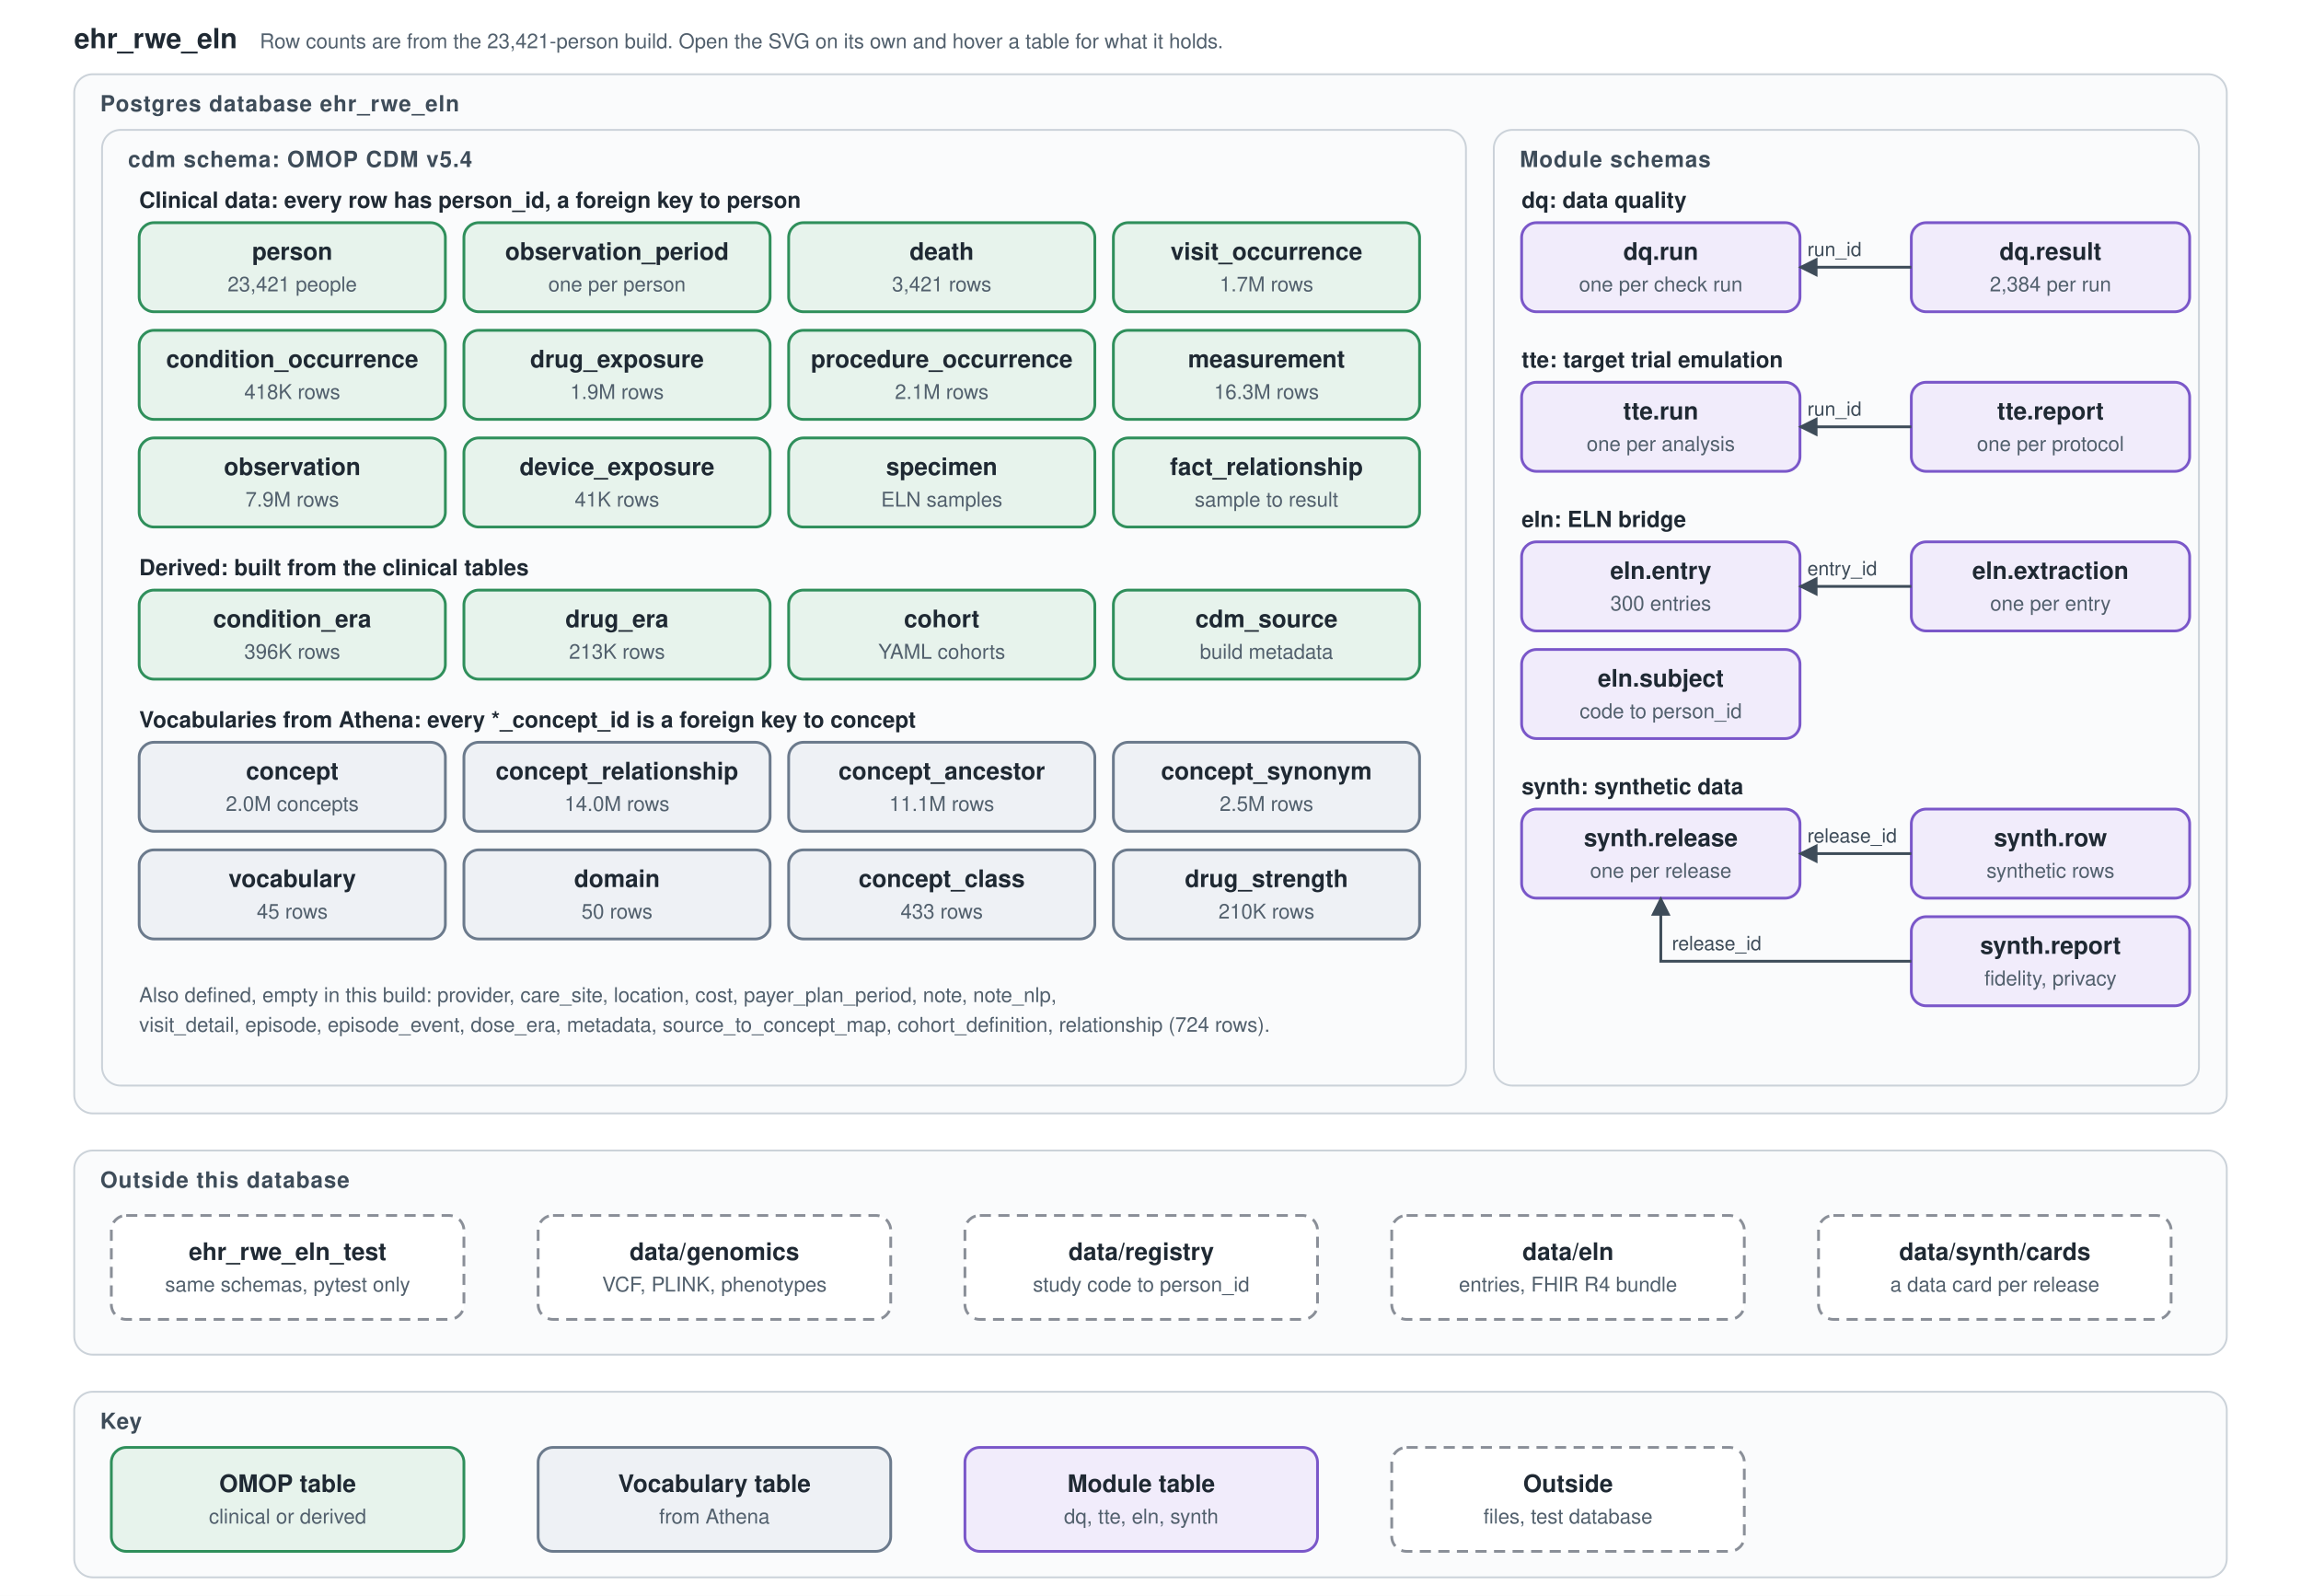
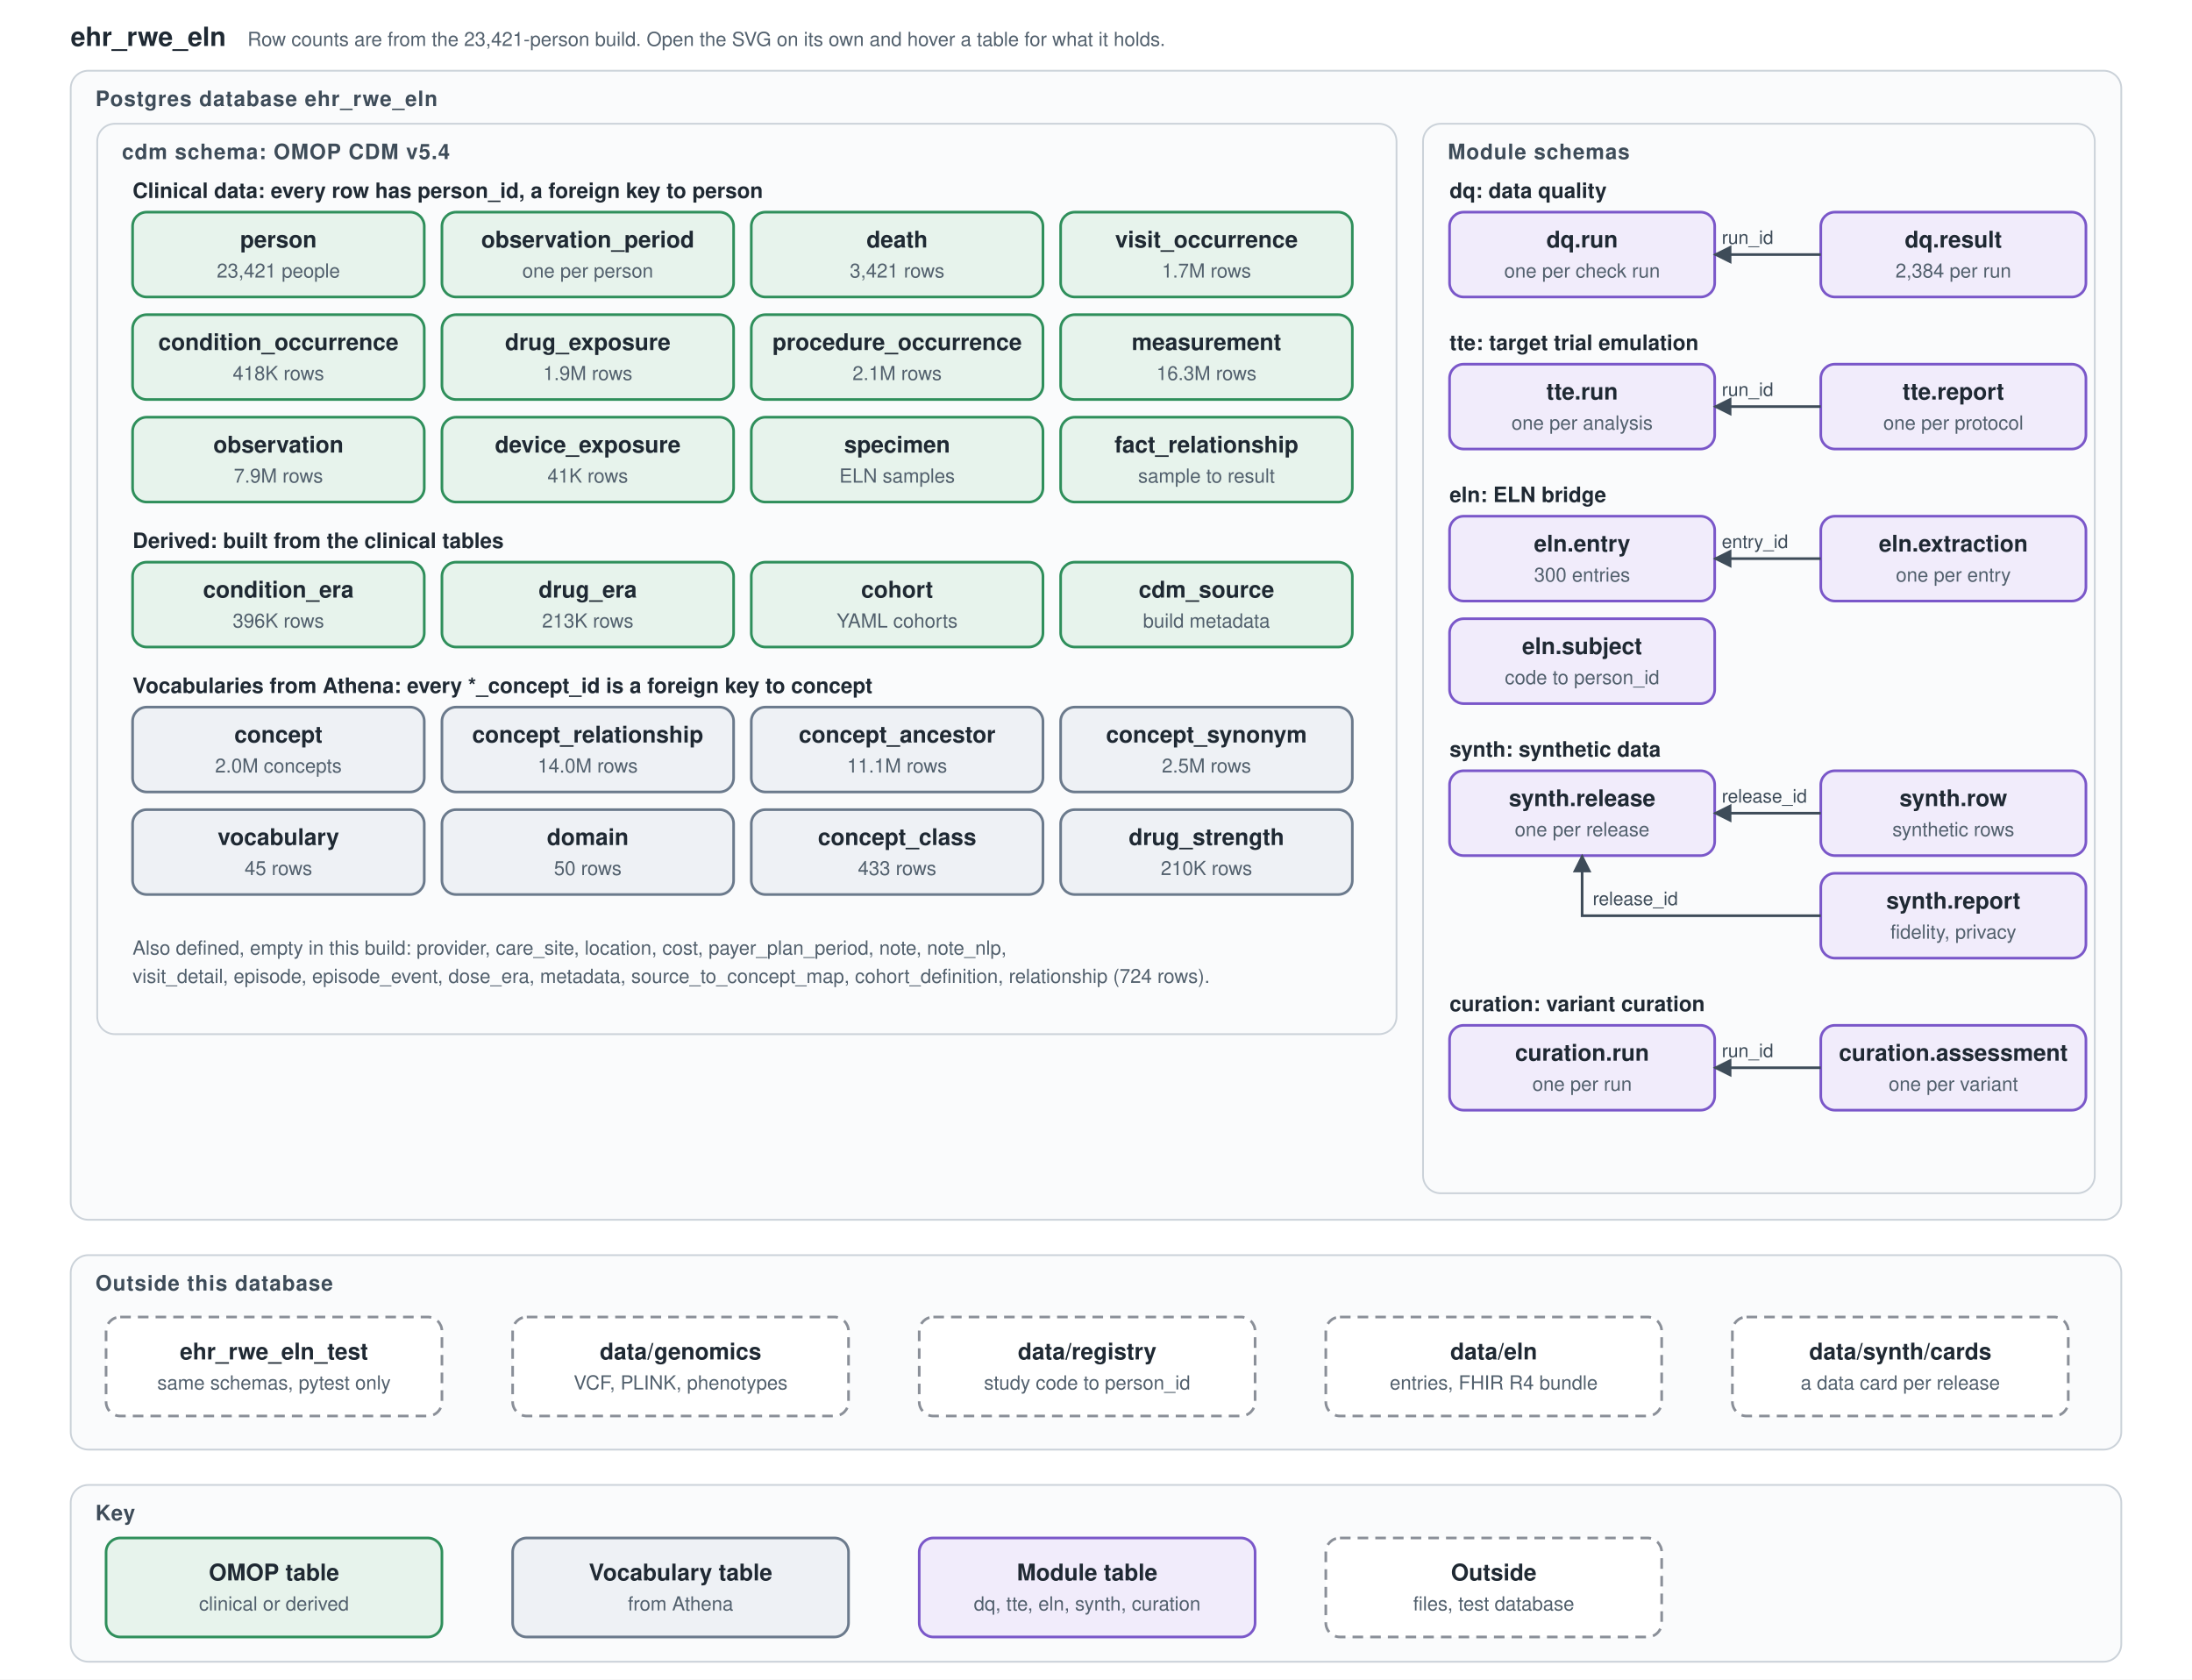
- <svg xmlns="http://www.w3.org/2000/svg" xmlns:xlink="http://www.w3.org/1999/xlink" width="1240" height="860" viewBox="0 0 1240 860" font-family="-apple-system, BlinkMacSystemFont, Segoe UI, Helvetica, Arial, sans-serif">
+ <svg xmlns="http://www.w3.org/2000/svg" xmlns:xlink="http://www.w3.org/1999/xlink" width="1240" height="950" viewBox="0 0 1240 950" font-family="-apple-system, BlinkMacSystemFont, Segoe UI, Helvetica, Arial, sans-serif">
  <defs>
    <marker id="arr" viewBox="0 0 10 10" refX="9" refY="5" markerWidth="7" markerHeight="7" orient="auto-start-reverse">
      <path d="M0,0 L10,5 L0,10 z" fill="#3E4C59" />
    </marker>
  </defs>
-   <rect width="1240" height="860" fill="#FFFFFF" />
+   <rect width="1240" height="950" fill="#FFFFFF" />
  <style>.t{fill:#1F2933}.s{fill:#52606D;font-size:11px}.g{fill:#3E4C59;font-size:12px;font-weight:600;letter-spacing:.04em;text-transform:uppercase}.e{fill:#3E4C59;font-size:10.5px}a:hover rect.n{stroke-width:2.5}g.h:hover rect.n{stroke-width:2.5}</style>
  <text x="40" y="26" class="t" font-size="15" font-weight="700">ehr_rwe_eln</text>
  <text x="140" y="26" class="s">Row counts are from the 23,421-person build. Open the SVG on its own and hover a table for what it holds.</text>
  <g>
-     <rect x="40" y="40" width="1160" height="560" rx="10" fill="#FAFBFC" stroke="#CBD2D9" stroke-width="1" />
+     <rect x="40" y="40" width="1160" height="650" rx="10" fill="#FAFBFC" stroke="#CBD2D9" stroke-width="1" />
    <text x="54" y="60" class="g">Postgres database ehr_rwe_eln</text>
  </g>
  <g>
    <rect x="55" y="70" width="735" height="515" rx="10" fill="#FAFBFC" stroke="#CBD2D9" stroke-width="1" />
    <text x="69" y="90" class="g">cdm schema: OMOP CDM v5.4</text>
  </g>
  <text x="75" y="112" class="t" font-size="12" font-weight="600">Clinical data: every row has person_id, a foreign key to person</text>
  <a xlink:href="https://ohdsi.github.io/CommonDataModel/cdm54.html#person" href="https://ohdsi.github.io/CommonDataModel/cdm54.html#person" target="_blank">
    <rect class="n" x="75" y="120" width="165" height="48" rx="8" fill="#E7F3EC" stroke="#2F8F5B" stroke-width="1.5" />
    <text x="157.5" y="140.0" text-anchor="middle" class="t" font-size="13" font-weight="700">person</text>
    <text x="157.5" y="157.0" text-anchor="middle" class="s">23,421 people</text>
  </a>
  <a xlink:href="https://ohdsi.github.io/CommonDataModel/cdm54.html#observation_period" href="https://ohdsi.github.io/CommonDataModel/cdm54.html#observation_period" target="_blank">
    <rect class="n" x="250" y="120" width="165" height="48" rx="8" fill="#E7F3EC" stroke="#2F8F5B" stroke-width="1.5" />
    <text x="332.5" y="140.0" text-anchor="middle" class="t" font-size="13" font-weight="700">observation_period</text>
    <text x="332.5" y="157.0" text-anchor="middle" class="s">one per person</text>
  </a>
  <a xlink:href="https://ohdsi.github.io/CommonDataModel/cdm54.html#death" href="https://ohdsi.github.io/CommonDataModel/cdm54.html#death" target="_blank">
    <rect class="n" x="425" y="120" width="165" height="48" rx="8" fill="#E7F3EC" stroke="#2F8F5B" stroke-width="1.5" />
    <text x="507.5" y="140.0" text-anchor="middle" class="t" font-size="13" font-weight="700">death</text>
    <text x="507.5" y="157.0" text-anchor="middle" class="s">3,421 rows</text>
  </a>
  <a xlink:href="https://ohdsi.github.io/CommonDataModel/cdm54.html#visit_occurrence" href="https://ohdsi.github.io/CommonDataModel/cdm54.html#visit_occurrence" target="_blank">
    <rect class="n" x="600" y="120" width="165" height="48" rx="8" fill="#E7F3EC" stroke="#2F8F5B" stroke-width="1.5" />
    <text x="682.5" y="140.0" text-anchor="middle" class="t" font-size="13" font-weight="700">visit_occurrence</text>
    <text x="682.5" y="157.0" text-anchor="middle" class="s">1.7M rows</text>
  </a>
  <a xlink:href="https://ohdsi.github.io/CommonDataModel/cdm54.html#condition_occurrence" href="https://ohdsi.github.io/CommonDataModel/cdm54.html#condition_occurrence" target="_blank">
    <rect class="n" x="75" y="178" width="165" height="48" rx="8" fill="#E7F3EC" stroke="#2F8F5B" stroke-width="1.5" />
    <text x="157.5" y="198.0" text-anchor="middle" class="t" font-size="13" font-weight="700">condition_occurrence</text>
    <text x="157.5" y="215.0" text-anchor="middle" class="s">418K rows</text>
  </a>
  <a xlink:href="https://ohdsi.github.io/CommonDataModel/cdm54.html#drug_exposure" href="https://ohdsi.github.io/CommonDataModel/cdm54.html#drug_exposure" target="_blank">
    <rect class="n" x="250" y="178" width="165" height="48" rx="8" fill="#E7F3EC" stroke="#2F8F5B" stroke-width="1.5" />
    <text x="332.5" y="198.0" text-anchor="middle" class="t" font-size="13" font-weight="700">drug_exposure</text>
    <text x="332.5" y="215.0" text-anchor="middle" class="s">1.9M rows</text>
  </a>
  <a xlink:href="https://ohdsi.github.io/CommonDataModel/cdm54.html#procedure_occurrence" href="https://ohdsi.github.io/CommonDataModel/cdm54.html#procedure_occurrence" target="_blank">
    <rect class="n" x="425" y="178" width="165" height="48" rx="8" fill="#E7F3EC" stroke="#2F8F5B" stroke-width="1.5" />
    <text x="507.5" y="198.0" text-anchor="middle" class="t" font-size="13" font-weight="700">procedure_occurrence</text>
    <text x="507.5" y="215.0" text-anchor="middle" class="s">2.1M rows</text>
  </a>
  <a xlink:href="https://ohdsi.github.io/CommonDataModel/cdm54.html#measurement" href="https://ohdsi.github.io/CommonDataModel/cdm54.html#measurement" target="_blank">
    <rect class="n" x="600" y="178" width="165" height="48" rx="8" fill="#E7F3EC" stroke="#2F8F5B" stroke-width="1.5" />
    <text x="682.5" y="198.0" text-anchor="middle" class="t" font-size="13" font-weight="700">measurement</text>
    <text x="682.5" y="215.0" text-anchor="middle" class="s">16.3M rows</text>
  </a>
  <a xlink:href="https://ohdsi.github.io/CommonDataModel/cdm54.html#observation" href="https://ohdsi.github.io/CommonDataModel/cdm54.html#observation" target="_blank">
    <rect class="n" x="75" y="236" width="165" height="48" rx="8" fill="#E7F3EC" stroke="#2F8F5B" stroke-width="1.5" />
    <text x="157.5" y="256.0" text-anchor="middle" class="t" font-size="13" font-weight="700">observation</text>
    <text x="157.5" y="273.0" text-anchor="middle" class="s">7.9M rows</text>
  </a>
  <a xlink:href="https://ohdsi.github.io/CommonDataModel/cdm54.html#device_exposure" href="https://ohdsi.github.io/CommonDataModel/cdm54.html#device_exposure" target="_blank">
    <rect class="n" x="250" y="236" width="165" height="48" rx="8" fill="#E7F3EC" stroke="#2F8F5B" stroke-width="1.5" />
    <text x="332.5" y="256.0" text-anchor="middle" class="t" font-size="13" font-weight="700">device_exposure</text>
    <text x="332.5" y="273.0" text-anchor="middle" class="s">41K rows</text>
  </a>
  <a xlink:href="https://ohdsi.github.io/CommonDataModel/cdm54.html#specimen" href="https://ohdsi.github.io/CommonDataModel/cdm54.html#specimen" target="_blank">
    <rect class="n" x="425" y="236" width="165" height="48" rx="8" fill="#E7F3EC" stroke="#2F8F5B" stroke-width="1.5" />
    <text x="507.5" y="256.0" text-anchor="middle" class="t" font-size="13" font-weight="700">specimen</text>
    <text x="507.5" y="273.0" text-anchor="middle" class="s">ELN samples</text>
  </a>
  <a xlink:href="https://ohdsi.github.io/CommonDataModel/cdm54.html#fact_relationship" href="https://ohdsi.github.io/CommonDataModel/cdm54.html#fact_relationship" target="_blank">
    <rect class="n" x="600" y="236" width="165" height="48" rx="8" fill="#E7F3EC" stroke="#2F8F5B" stroke-width="1.5" />
    <text x="682.5" y="256.0" text-anchor="middle" class="t" font-size="13" font-weight="700">fact_relationship</text>
    <text x="682.5" y="273.0" text-anchor="middle" class="s">sample to result</text>
  </a>
  <text x="75" y="310" class="t" font-size="12" font-weight="600">Derived: built from the clinical tables</text>
  <a xlink:href="https://ohdsi.github.io/CommonDataModel/cdm54.html#condition_era" href="https://ohdsi.github.io/CommonDataModel/cdm54.html#condition_era" target="_blank">
    <rect class="n" x="75" y="318" width="165" height="48" rx="8" fill="#E7F3EC" stroke="#2F8F5B" stroke-width="1.5" />
    <text x="157.5" y="338.0" text-anchor="middle" class="t" font-size="13" font-weight="700">condition_era</text>
    <text x="157.5" y="355.0" text-anchor="middle" class="s">396K rows</text>
  </a>
  <a xlink:href="https://ohdsi.github.io/CommonDataModel/cdm54.html#drug_era" href="https://ohdsi.github.io/CommonDataModel/cdm54.html#drug_era" target="_blank">
    <rect class="n" x="250" y="318" width="165" height="48" rx="8" fill="#E7F3EC" stroke="#2F8F5B" stroke-width="1.5" />
    <text x="332.5" y="338.0" text-anchor="middle" class="t" font-size="13" font-weight="700">drug_era</text>
    <text x="332.5" y="355.0" text-anchor="middle" class="s">213K rows</text>
  </a>
  <a xlink:href="https://ohdsi.github.io/CommonDataModel/cdm54.html#cohort" href="https://ohdsi.github.io/CommonDataModel/cdm54.html#cohort" target="_blank">
    <rect class="n" x="425" y="318" width="165" height="48" rx="8" fill="#E7F3EC" stroke="#2F8F5B" stroke-width="1.5" />
    <text x="507.5" y="338.0" text-anchor="middle" class="t" font-size="13" font-weight="700">cohort</text>
    <text x="507.5" y="355.0" text-anchor="middle" class="s">YAML cohorts</text>
  </a>
  <a xlink:href="https://ohdsi.github.io/CommonDataModel/cdm54.html#cdm_source" href="https://ohdsi.github.io/CommonDataModel/cdm54.html#cdm_source" target="_blank">
    <rect class="n" x="600" y="318" width="165" height="48" rx="8" fill="#E7F3EC" stroke="#2F8F5B" stroke-width="1.5" />
    <text x="682.5" y="338.0" text-anchor="middle" class="t" font-size="13" font-weight="700">cdm_source</text>
    <text x="682.5" y="355.0" text-anchor="middle" class="s">build metadata</text>
  </a>
  <text x="75" y="392" class="t" font-size="12" font-weight="600">Vocabularies from Athena: every *_concept_id is a foreign key to concept</text>
  <a xlink:href="https://ohdsi.github.io/CommonDataModel/cdm54.html#concept" href="https://ohdsi.github.io/CommonDataModel/cdm54.html#concept" target="_blank">
    <rect class="n" x="75" y="400" width="165" height="48" rx="8" fill="#EEF1F5" stroke="#6B7A8C" stroke-width="1.5" />
    <text x="157.5" y="420.0" text-anchor="middle" class="t" font-size="13" font-weight="700">concept</text>
    <text x="157.5" y="437.0" text-anchor="middle" class="s">2.0M concepts</text>
  </a>
  <a xlink:href="https://ohdsi.github.io/CommonDataModel/cdm54.html#concept_relationship" href="https://ohdsi.github.io/CommonDataModel/cdm54.html#concept_relationship" target="_blank">
    <rect class="n" x="250" y="400" width="165" height="48" rx="8" fill="#EEF1F5" stroke="#6B7A8C" stroke-width="1.5" />
    <text x="332.5" y="420.0" text-anchor="middle" class="t" font-size="13" font-weight="700">concept_relationship</text>
    <text x="332.5" y="437.0" text-anchor="middle" class="s">14.0M rows</text>
  </a>
  <a xlink:href="https://ohdsi.github.io/CommonDataModel/cdm54.html#concept_ancestor" href="https://ohdsi.github.io/CommonDataModel/cdm54.html#concept_ancestor" target="_blank">
    <rect class="n" x="425" y="400" width="165" height="48" rx="8" fill="#EEF1F5" stroke="#6B7A8C" stroke-width="1.5" />
    <text x="507.5" y="420.0" text-anchor="middle" class="t" font-size="13" font-weight="700">concept_ancestor</text>
    <text x="507.5" y="437.0" text-anchor="middle" class="s">11.1M rows</text>
  </a>
  <a xlink:href="https://ohdsi.github.io/CommonDataModel/cdm54.html#concept_synonym" href="https://ohdsi.github.io/CommonDataModel/cdm54.html#concept_synonym" target="_blank">
    <rect class="n" x="600" y="400" width="165" height="48" rx="8" fill="#EEF1F5" stroke="#6B7A8C" stroke-width="1.5" />
    <text x="682.5" y="420.0" text-anchor="middle" class="t" font-size="13" font-weight="700">concept_synonym</text>
    <text x="682.5" y="437.0" text-anchor="middle" class="s">2.5M rows</text>
  </a>
  <a xlink:href="https://ohdsi.github.io/CommonDataModel/cdm54.html#vocabulary" href="https://ohdsi.github.io/CommonDataModel/cdm54.html#vocabulary" target="_blank">
    <rect class="n" x="75" y="458" width="165" height="48" rx="8" fill="#EEF1F5" stroke="#6B7A8C" stroke-width="1.5" />
    <text x="157.5" y="478.0" text-anchor="middle" class="t" font-size="13" font-weight="700">vocabulary</text>
    <text x="157.5" y="495.0" text-anchor="middle" class="s">45 rows</text>
  </a>
  <a xlink:href="https://ohdsi.github.io/CommonDataModel/cdm54.html#domain" href="https://ohdsi.github.io/CommonDataModel/cdm54.html#domain" target="_blank">
    <rect class="n" x="250" y="458" width="165" height="48" rx="8" fill="#EEF1F5" stroke="#6B7A8C" stroke-width="1.5" />
    <text x="332.5" y="478.0" text-anchor="middle" class="t" font-size="13" font-weight="700">domain</text>
    <text x="332.5" y="495.0" text-anchor="middle" class="s">50 rows</text>
  </a>
  <a xlink:href="https://ohdsi.github.io/CommonDataModel/cdm54.html#concept_class" href="https://ohdsi.github.io/CommonDataModel/cdm54.html#concept_class" target="_blank">
    <rect class="n" x="425" y="458" width="165" height="48" rx="8" fill="#EEF1F5" stroke="#6B7A8C" stroke-width="1.5" />
    <text x="507.5" y="478.0" text-anchor="middle" class="t" font-size="13" font-weight="700">concept_class</text>
    <text x="507.5" y="495.0" text-anchor="middle" class="s">433 rows</text>
  </a>
  <a xlink:href="https://ohdsi.github.io/CommonDataModel/cdm54.html#drug_strength" href="https://ohdsi.github.io/CommonDataModel/cdm54.html#drug_strength" target="_blank">
    <rect class="n" x="600" y="458" width="165" height="48" rx="8" fill="#EEF1F5" stroke="#6B7A8C" stroke-width="1.5" />
    <text x="682.5" y="478.0" text-anchor="middle" class="t" font-size="13" font-weight="700">drug_strength</text>
    <text x="682.5" y="495.0" text-anchor="middle" class="s">210K rows</text>
  </a>
  <text x="75" y="540" class="s">Also defined, empty in this build: provider, care_site, location, cost, payer_plan_period, note, note_nlp,</text>
  <text x="75" y="556" class="s">visit_detail, episode, episode_event, dose_era, metadata, source_to_concept_map, cohort_definition, relationship (724 rows).</text>
  <g>
-     <rect x="805" y="70" width="380" height="515" rx="10" fill="#FAFBFC" stroke="#CBD2D9" stroke-width="1" />
+     <rect x="805" y="70" width="380" height="605" rx="10" fill="#FAFBFC" stroke="#CBD2D9" stroke-width="1" />
    <text x="819" y="90" class="g">Module schemas</text>
  </g>
  <text x="820" y="112" class="t" font-size="12" font-weight="600">dq: data quality</text>
  <a xlink:href="https://github.com/toddcreasy/ehr-rwe-eln/blob/main/migrations/versions/003_dq_results.py" href="https://github.com/toddcreasy/ehr-rwe-eln/blob/main/migrations/versions/003_dq_results.py" target="_blank">
    <rect class="n" x="820" y="120" width="150" height="48" rx="8" fill="#F1ECFB" stroke="#7A57C9" stroke-width="1.5" />
    <text x="895.0" y="140.0" text-anchor="middle" class="t" font-size="13" font-weight="700">dq.run</text>
    <text x="895.0" y="157.0" text-anchor="middle" class="s">one per check run</text>
  </a>
  <a xlink:href="https://github.com/toddcreasy/ehr-rwe-eln/blob/main/migrations/versions/003_dq_results.py" href="https://github.com/toddcreasy/ehr-rwe-eln/blob/main/migrations/versions/003_dq_results.py" target="_blank">
    <rect class="n" x="1030" y="120" width="150" height="48" rx="8" fill="#F1ECFB" stroke="#7A57C9" stroke-width="1.5" />
    <text x="1105.0" y="140.0" text-anchor="middle" class="t" font-size="13" font-weight="700">dq.result</text>
    <text x="1105.0" y="157.0" text-anchor="middle" class="s">2,384 per run</text>
  </a>
  <g>
    <polyline points="1030,144 970,144" fill="none" stroke="#3E4C59" stroke-width="1.5" marker-end="url(#arr)" />
  </g>
  <text x="974" y="138" class="e">run_id</text>
  <text x="820" y="198" class="t" font-size="12" font-weight="600">tte: target trial emulation</text>
  <a xlink:href="https://github.com/toddcreasy/ehr-rwe-eln/blob/main/migrations/versions/005_tte_reports.py" href="https://github.com/toddcreasy/ehr-rwe-eln/blob/main/migrations/versions/005_tte_reports.py" target="_blank">
    <rect class="n" x="820" y="206" width="150" height="48" rx="8" fill="#F1ECFB" stroke="#7A57C9" stroke-width="1.5" />
    <text x="895.0" y="226.0" text-anchor="middle" class="t" font-size="13" font-weight="700">tte.run</text>
    <text x="895.0" y="243.0" text-anchor="middle" class="s">one per analysis</text>
  </a>
  <a xlink:href="https://github.com/toddcreasy/ehr-rwe-eln/blob/main/migrations/versions/005_tte_reports.py" href="https://github.com/toddcreasy/ehr-rwe-eln/blob/main/migrations/versions/005_tte_reports.py" target="_blank">
    <rect class="n" x="1030" y="206" width="150" height="48" rx="8" fill="#F1ECFB" stroke="#7A57C9" stroke-width="1.5" />
    <text x="1105.0" y="226.0" text-anchor="middle" class="t" font-size="13" font-weight="700">tte.report</text>
    <text x="1105.0" y="243.0" text-anchor="middle" class="s">one per protocol</text>
  </a>
  <g>
    <polyline points="1030,230 970,230" fill="none" stroke="#3E4C59" stroke-width="1.5" marker-end="url(#arr)" />
  </g>
  <text x="974" y="224" class="e">run_id</text>
  <text x="820" y="284" class="t" font-size="12" font-weight="600">eln: ELN bridge</text>
  <a xlink:href="https://github.com/toddcreasy/ehr-rwe-eln/blob/main/migrations/versions/006_eln.py" href="https://github.com/toddcreasy/ehr-rwe-eln/blob/main/migrations/versions/006_eln.py" target="_blank">
    <rect class="n" x="820" y="292" width="150" height="48" rx="8" fill="#F1ECFB" stroke="#7A57C9" stroke-width="1.5" />
    <text x="895.0" y="312.0" text-anchor="middle" class="t" font-size="13" font-weight="700">eln.entry</text>
    <text x="895.0" y="329.0" text-anchor="middle" class="s">300 entries</text>
  </a>
  <a xlink:href="https://github.com/toddcreasy/ehr-rwe-eln/blob/main/migrations/versions/006_eln.py" href="https://github.com/toddcreasy/ehr-rwe-eln/blob/main/migrations/versions/006_eln.py" target="_blank">
    <rect class="n" x="1030" y="292" width="150" height="48" rx="8" fill="#F1ECFB" stroke="#7A57C9" stroke-width="1.5" />
    <text x="1105.0" y="312.0" text-anchor="middle" class="t" font-size="13" font-weight="700">eln.extraction</text>
    <text x="1105.0" y="329.0" text-anchor="middle" class="s">one per entry</text>
  </a>
  <g>
    <polyline points="1030,316 970,316" fill="none" stroke="#3E4C59" stroke-width="1.5" marker-end="url(#arr)" />
  </g>
  <text x="974" y="310" class="e">entry_id</text>
  <text x="820" y="428" class="t" font-size="12" font-weight="600">synth: synthetic data</text>
  <a xlink:href="https://github.com/toddcreasy/ehr-rwe-eln/blob/main/migrations/versions/007_synth.py" href="https://github.com/toddcreasy/ehr-rwe-eln/blob/main/migrations/versions/007_synth.py" target="_blank">
    <rect class="n" x="820" y="436" width="150" height="48" rx="8" fill="#F1ECFB" stroke="#7A57C9" stroke-width="1.5" />
    <text x="895.0" y="456.0" text-anchor="middle" class="t" font-size="13" font-weight="700">synth.release</text>
    <text x="895.0" y="473.0" text-anchor="middle" class="s">one per release</text>
  </a>
  <a xlink:href="https://github.com/toddcreasy/ehr-rwe-eln/blob/main/migrations/versions/007_synth.py" href="https://github.com/toddcreasy/ehr-rwe-eln/blob/main/migrations/versions/007_synth.py" target="_blank">
    <rect class="n" x="1030" y="436" width="150" height="48" rx="8" fill="#F1ECFB" stroke="#7A57C9" stroke-width="1.5" />
    <text x="1105.0" y="456.0" text-anchor="middle" class="t" font-size="13" font-weight="700">synth.row</text>
    <text x="1105.0" y="473.0" text-anchor="middle" class="s">synthetic rows</text>
  </a>
  <g>
    <polyline points="1030,460 970,460" fill="none" stroke="#3E4C59" stroke-width="1.5" marker-end="url(#arr)" />
  </g>
  <text x="974" y="454" class="e">release_id</text>
  <a xlink:href="https://github.com/toddcreasy/ehr-rwe-eln/blob/main/migrations/versions/006_eln.py" href="https://github.com/toddcreasy/ehr-rwe-eln/blob/main/migrations/versions/006_eln.py" target="_blank">
    <rect class="n" x="820" y="350" width="150" height="48" rx="8" fill="#F1ECFB" stroke="#7A57C9" stroke-width="1.5" />
    <text x="895.0" y="370.0" text-anchor="middle" class="t" font-size="13" font-weight="700">eln.subject</text>
    <text x="895.0" y="387.0" text-anchor="middle" class="s">code to person_id</text>
  </a>
  <a xlink:href="https://github.com/toddcreasy/ehr-rwe-eln/blob/main/migrations/versions/008_synth_reports.py" href="https://github.com/toddcreasy/ehr-rwe-eln/blob/main/migrations/versions/008_synth_reports.py" target="_blank">
    <rect class="n" x="1030" y="494" width="150" height="48" rx="8" fill="#F1ECFB" stroke="#7A57C9" stroke-width="1.5" />
    <text x="1105.0" y="514.0" text-anchor="middle" class="t" font-size="13" font-weight="700">synth.report</text>
    <text x="1105.0" y="531.0" text-anchor="middle" class="s">fidelity, privacy</text>
  </a>
  <g>
    <polyline points="1030,518 895.0,518 895.0,484" fill="none" stroke="#3E4C59" stroke-width="1.5" marker-end="url(#arr)" />
  </g>
  <text x="901.0" y="512" class="e">release_id</text>
-   <g>
-     <rect x="40" y="620" width="1160" height="110" rx="10" fill="#FAFBFC" stroke="#CBD2D9" stroke-width="1" />
-     <text x="54" y="640" class="g">Outside this database</text>
-   </g>
-   <a xlink:href="https://github.com/toddcreasy/ehr-rwe-eln/blob/main/tests/conftest.py" href="https://github.com/toddcreasy/ehr-rwe-eln/blob/main/tests/conftest.py" target="_blank">
-     <rect class="n" x="60" y="655" width="190" height="56" rx="8" fill="#FFFFFF" stroke="#8A8F98" stroke-width="1.5" stroke-dasharray="6 4" />
-     <text x="155.0" y="679.0" text-anchor="middle" class="t" font-size="13" font-weight="700">ehr_rwe_eln_test</text>
-     <text x="155.0" y="696.0" text-anchor="middle" class="s">same schemas, pytest only</text>
-   </a>
-   <a xlink:href="https://github.com/toddcreasy/ehr-rwe-eln/blob/main/docs/modules/genomics.md" href="https://github.com/toddcreasy/ehr-rwe-eln/blob/main/docs/modules/genomics.md" target="_blank">
-     <rect class="n" x="290" y="655" width="190" height="56" rx="8" fill="#FFFFFF" stroke="#8A8F98" stroke-width="1.5" stroke-dasharray="6 4" />
-     <text x="385.0" y="679.0" text-anchor="middle" class="t" font-size="13" font-weight="700">data/genomics</text>
-     <text x="385.0" y="696.0" text-anchor="middle" class="s">VCF, PLINK, phenotypes</text>
-   </a>
-   <a xlink:href="https://github.com/toddcreasy/ehr-rwe-eln/blob/main/docs/modules/genomics.md" href="https://github.com/toddcreasy/ehr-rwe-eln/blob/main/docs/modules/genomics.md" target="_blank">
-     <rect class="n" x="520" y="655" width="190" height="56" rx="8" fill="#FFFFFF" stroke="#8A8F98" stroke-width="1.5" stroke-dasharray="6 4" />
-     <text x="615.0" y="679.0" text-anchor="middle" class="t" font-size="13" font-weight="700">data/registry</text>
-     <text x="615.0" y="696.0" text-anchor="middle" class="s">study code to person_id</text>
-   </a>
-   <a xlink:href="https://github.com/toddcreasy/ehr-rwe-eln/blob/main/docs/modules/eln.md" href="https://github.com/toddcreasy/ehr-rwe-eln/blob/main/docs/modules/eln.md" target="_blank">
-     <rect class="n" x="750" y="655" width="190" height="56" rx="8" fill="#FFFFFF" stroke="#8A8F98" stroke-width="1.5" stroke-dasharray="6 4" />
-     <text x="845.0" y="679.0" text-anchor="middle" class="t" font-size="13" font-weight="700">data/eln</text>
-     <text x="845.0" y="696.0" text-anchor="middle" class="s">entries, FHIR R4 bundle</text>
-   </a>
-   <a xlink:href="https://github.com/toddcreasy/ehr-rwe-eln/blob/main/docs/modules/synthetic_data.md" href="https://github.com/toddcreasy/ehr-rwe-eln/blob/main/docs/modules/synthetic_data.md" target="_blank">
-     <rect class="n" x="980" y="655" width="190" height="56" rx="8" fill="#FFFFFF" stroke="#8A8F98" stroke-width="1.5" stroke-dasharray="6 4" />
-     <text x="1075.0" y="679.0" text-anchor="middle" class="t" font-size="13" font-weight="700">data/synth/cards</text>
-     <text x="1075.0" y="696.0" text-anchor="middle" class="s">a data card per release</text>
-   </a>
-   <g>
-     <rect x="40" y="750" width="1160" height="100" rx="10" fill="#FAFBFC" stroke="#CBD2D9" stroke-width="1" />
-     <text x="54" y="770" class="g">Key</text>
-   </g>
-   <g class="h">
-     <rect class="n" x="60" y="780" width="190" height="56" rx="8" fill="#E7F3EC" stroke="#2F8F5B" stroke-width="1.5" />
-     <text x="155.0" y="804.0" text-anchor="middle" class="t" font-size="13" font-weight="700">OMOP table</text>
-     <text x="155.0" y="821.0" text-anchor="middle" class="s">clinical or derived</text>
-   </g>
-   <g class="h">
-     <rect class="n" x="290" y="780" width="190" height="56" rx="8" fill="#EEF1F5" stroke="#6B7A8C" stroke-width="1.5" />
-     <text x="385.0" y="804.0" text-anchor="middle" class="t" font-size="13" font-weight="700">Vocabulary table</text>
-     <text x="385.0" y="821.0" text-anchor="middle" class="s">from Athena</text>
-   </g>
-   <g class="h">
-     <rect class="n" x="520" y="780" width="190" height="56" rx="8" fill="#F1ECFB" stroke="#7A57C9" stroke-width="1.5" />
-     <text x="615.0" y="804.0" text-anchor="middle" class="t" font-size="13" font-weight="700">Module table</text>
-     <text x="615.0" y="821.0" text-anchor="middle" class="s">dq, tte, eln, synth</text>
-   </g>
-   <g class="h">
-     <rect class="n" x="750" y="780" width="190" height="56" rx="8" fill="#FFFFFF" stroke="#8A8F98" stroke-width="1.5" stroke-dasharray="6 4" />
-     <text x="845.0" y="804.0" text-anchor="middle" class="t" font-size="13" font-weight="700">Outside</text>
-     <text x="845.0" y="821.0" text-anchor="middle" class="s">files, test database</text>
+   <text x="820" y="572" class="t" font-size="12" font-weight="600">curation: variant curation</text>
+   <a xlink:href="https://github.com/toddcreasy/ehr-rwe-eln/blob/main/migrations/versions/013_curation.py" href="https://github.com/toddcreasy/ehr-rwe-eln/blob/main/migrations/versions/013_curation.py" target="_blank">
+     <rect class="n" x="820" y="580" width="150" height="48" rx="8" fill="#F1ECFB" stroke="#7A57C9" stroke-width="1.5" />
+     <text x="895.0" y="600.0" text-anchor="middle" class="t" font-size="13" font-weight="700">curation.run</text>
+     <text x="895.0" y="617.0" text-anchor="middle" class="s">one per run</text>
+   </a>
+   <a xlink:href="https://github.com/toddcreasy/ehr-rwe-eln/blob/main/migrations/versions/013_curation.py" href="https://github.com/toddcreasy/ehr-rwe-eln/blob/main/migrations/versions/013_curation.py" target="_blank">
+     <rect class="n" x="1030" y="580" width="150" height="48" rx="8" fill="#F1ECFB" stroke="#7A57C9" stroke-width="1.5" />
+     <text x="1105.0" y="600.0" text-anchor="middle" class="t" font-size="13" font-weight="700">curation.assessment</text>
+     <text x="1105.0" y="617.0" text-anchor="middle" class="s">one per variant</text>
+   </a>
+   <g>
+     <polyline points="1030,604 970,604" fill="none" stroke="#3E4C59" stroke-width="1.5" marker-end="url(#arr)" />
+   </g>
+   <text x="974" y="598" class="e">run_id</text>
+   <g transform="translate(0,90)">
+     <g>
+       <rect x="40" y="620" width="1160" height="110" rx="10" fill="#FAFBFC" stroke="#CBD2D9" stroke-width="1" />
+       <text x="54" y="640" class="g">Outside this database</text>
+     </g>
+     <a xlink:href="https://github.com/toddcreasy/ehr-rwe-eln/blob/main/tests/conftest.py" href="https://github.com/toddcreasy/ehr-rwe-eln/blob/main/tests/conftest.py" target="_blank">
+       <rect class="n" x="60" y="655" width="190" height="56" rx="8" fill="#FFFFFF" stroke="#8A8F98" stroke-width="1.5" stroke-dasharray="6 4" />
+       <text x="155.0" y="679.0" text-anchor="middle" class="t" font-size="13" font-weight="700">ehr_rwe_eln_test</text>
+       <text x="155.0" y="696.0" text-anchor="middle" class="s">same schemas, pytest only</text>
+     </a>
+     <a xlink:href="https://github.com/toddcreasy/ehr-rwe-eln/blob/main/docs/modules/genomics.md" href="https://github.com/toddcreasy/ehr-rwe-eln/blob/main/docs/modules/genomics.md" target="_blank">
+       <rect class="n" x="290" y="655" width="190" height="56" rx="8" fill="#FFFFFF" stroke="#8A8F98" stroke-width="1.5" stroke-dasharray="6 4" />
+       <text x="385.0" y="679.0" text-anchor="middle" class="t" font-size="13" font-weight="700">data/genomics</text>
+       <text x="385.0" y="696.0" text-anchor="middle" class="s">VCF, PLINK, phenotypes</text>
+     </a>
+     <a xlink:href="https://github.com/toddcreasy/ehr-rwe-eln/blob/main/docs/modules/genomics.md" href="https://github.com/toddcreasy/ehr-rwe-eln/blob/main/docs/modules/genomics.md" target="_blank">
+       <rect class="n" x="520" y="655" width="190" height="56" rx="8" fill="#FFFFFF" stroke="#8A8F98" stroke-width="1.5" stroke-dasharray="6 4" />
+       <text x="615.0" y="679.0" text-anchor="middle" class="t" font-size="13" font-weight="700">data/registry</text>
+       <text x="615.0" y="696.0" text-anchor="middle" class="s">study code to person_id</text>
+     </a>
+     <a xlink:href="https://github.com/toddcreasy/ehr-rwe-eln/blob/main/docs/modules/eln.md" href="https://github.com/toddcreasy/ehr-rwe-eln/blob/main/docs/modules/eln.md" target="_blank">
+       <rect class="n" x="750" y="655" width="190" height="56" rx="8" fill="#FFFFFF" stroke="#8A8F98" stroke-width="1.5" stroke-dasharray="6 4" />
+       <text x="845.0" y="679.0" text-anchor="middle" class="t" font-size="13" font-weight="700">data/eln</text>
+       <text x="845.0" y="696.0" text-anchor="middle" class="s">entries, FHIR R4 bundle</text>
+     </a>
+     <a xlink:href="https://github.com/toddcreasy/ehr-rwe-eln/blob/main/docs/modules/synthetic_data.md" href="https://github.com/toddcreasy/ehr-rwe-eln/blob/main/docs/modules/synthetic_data.md" target="_blank">
+       <rect class="n" x="980" y="655" width="190" height="56" rx="8" fill="#FFFFFF" stroke="#8A8F98" stroke-width="1.5" stroke-dasharray="6 4" />
+       <text x="1075.0" y="679.0" text-anchor="middle" class="t" font-size="13" font-weight="700">data/synth/cards</text>
+       <text x="1075.0" y="696.0" text-anchor="middle" class="s">a data card per release</text>
+     </a>
+     <g>
+       <rect x="40" y="750" width="1160" height="100" rx="10" fill="#FAFBFC" stroke="#CBD2D9" stroke-width="1" />
+       <text x="54" y="770" class="g">Key</text>
+     </g>
+     <g class="h">
+       <rect class="n" x="60" y="780" width="190" height="56" rx="8" fill="#E7F3EC" stroke="#2F8F5B" stroke-width="1.5" />
+       <text x="155.0" y="804.0" text-anchor="middle" class="t" font-size="13" font-weight="700">OMOP table</text>
+       <text x="155.0" y="821.0" text-anchor="middle" class="s">clinical or derived</text>
+     </g>
+     <g class="h">
+       <rect class="n" x="290" y="780" width="190" height="56" rx="8" fill="#EEF1F5" stroke="#6B7A8C" stroke-width="1.5" />
+       <text x="385.0" y="804.0" text-anchor="middle" class="t" font-size="13" font-weight="700">Vocabulary table</text>
+       <text x="385.0" y="821.0" text-anchor="middle" class="s">from Athena</text>
+     </g>
+     <g class="h">
+       <rect class="n" x="520" y="780" width="190" height="56" rx="8" fill="#F1ECFB" stroke="#7A57C9" stroke-width="1.5" />
+       <text x="615.0" y="804.0" text-anchor="middle" class="t" font-size="13" font-weight="700">Module table</text>
+       <text x="615.0" y="821.0" text-anchor="middle" class="s">dq, tte, eln, synth, curation</text>
+     </g>
+     <g class="h">
+       <rect class="n" x="750" y="780" width="190" height="56" rx="8" fill="#FFFFFF" stroke="#8A8F98" stroke-width="1.5" stroke-dasharray="6 4" />
+       <text x="845.0" y="804.0" text-anchor="middle" class="t" font-size="13" font-weight="700">Outside</text>
+       <text x="845.0" y="821.0" text-anchor="middle" class="s">files, test database</text>
+     </g>
  </g>
</svg>
